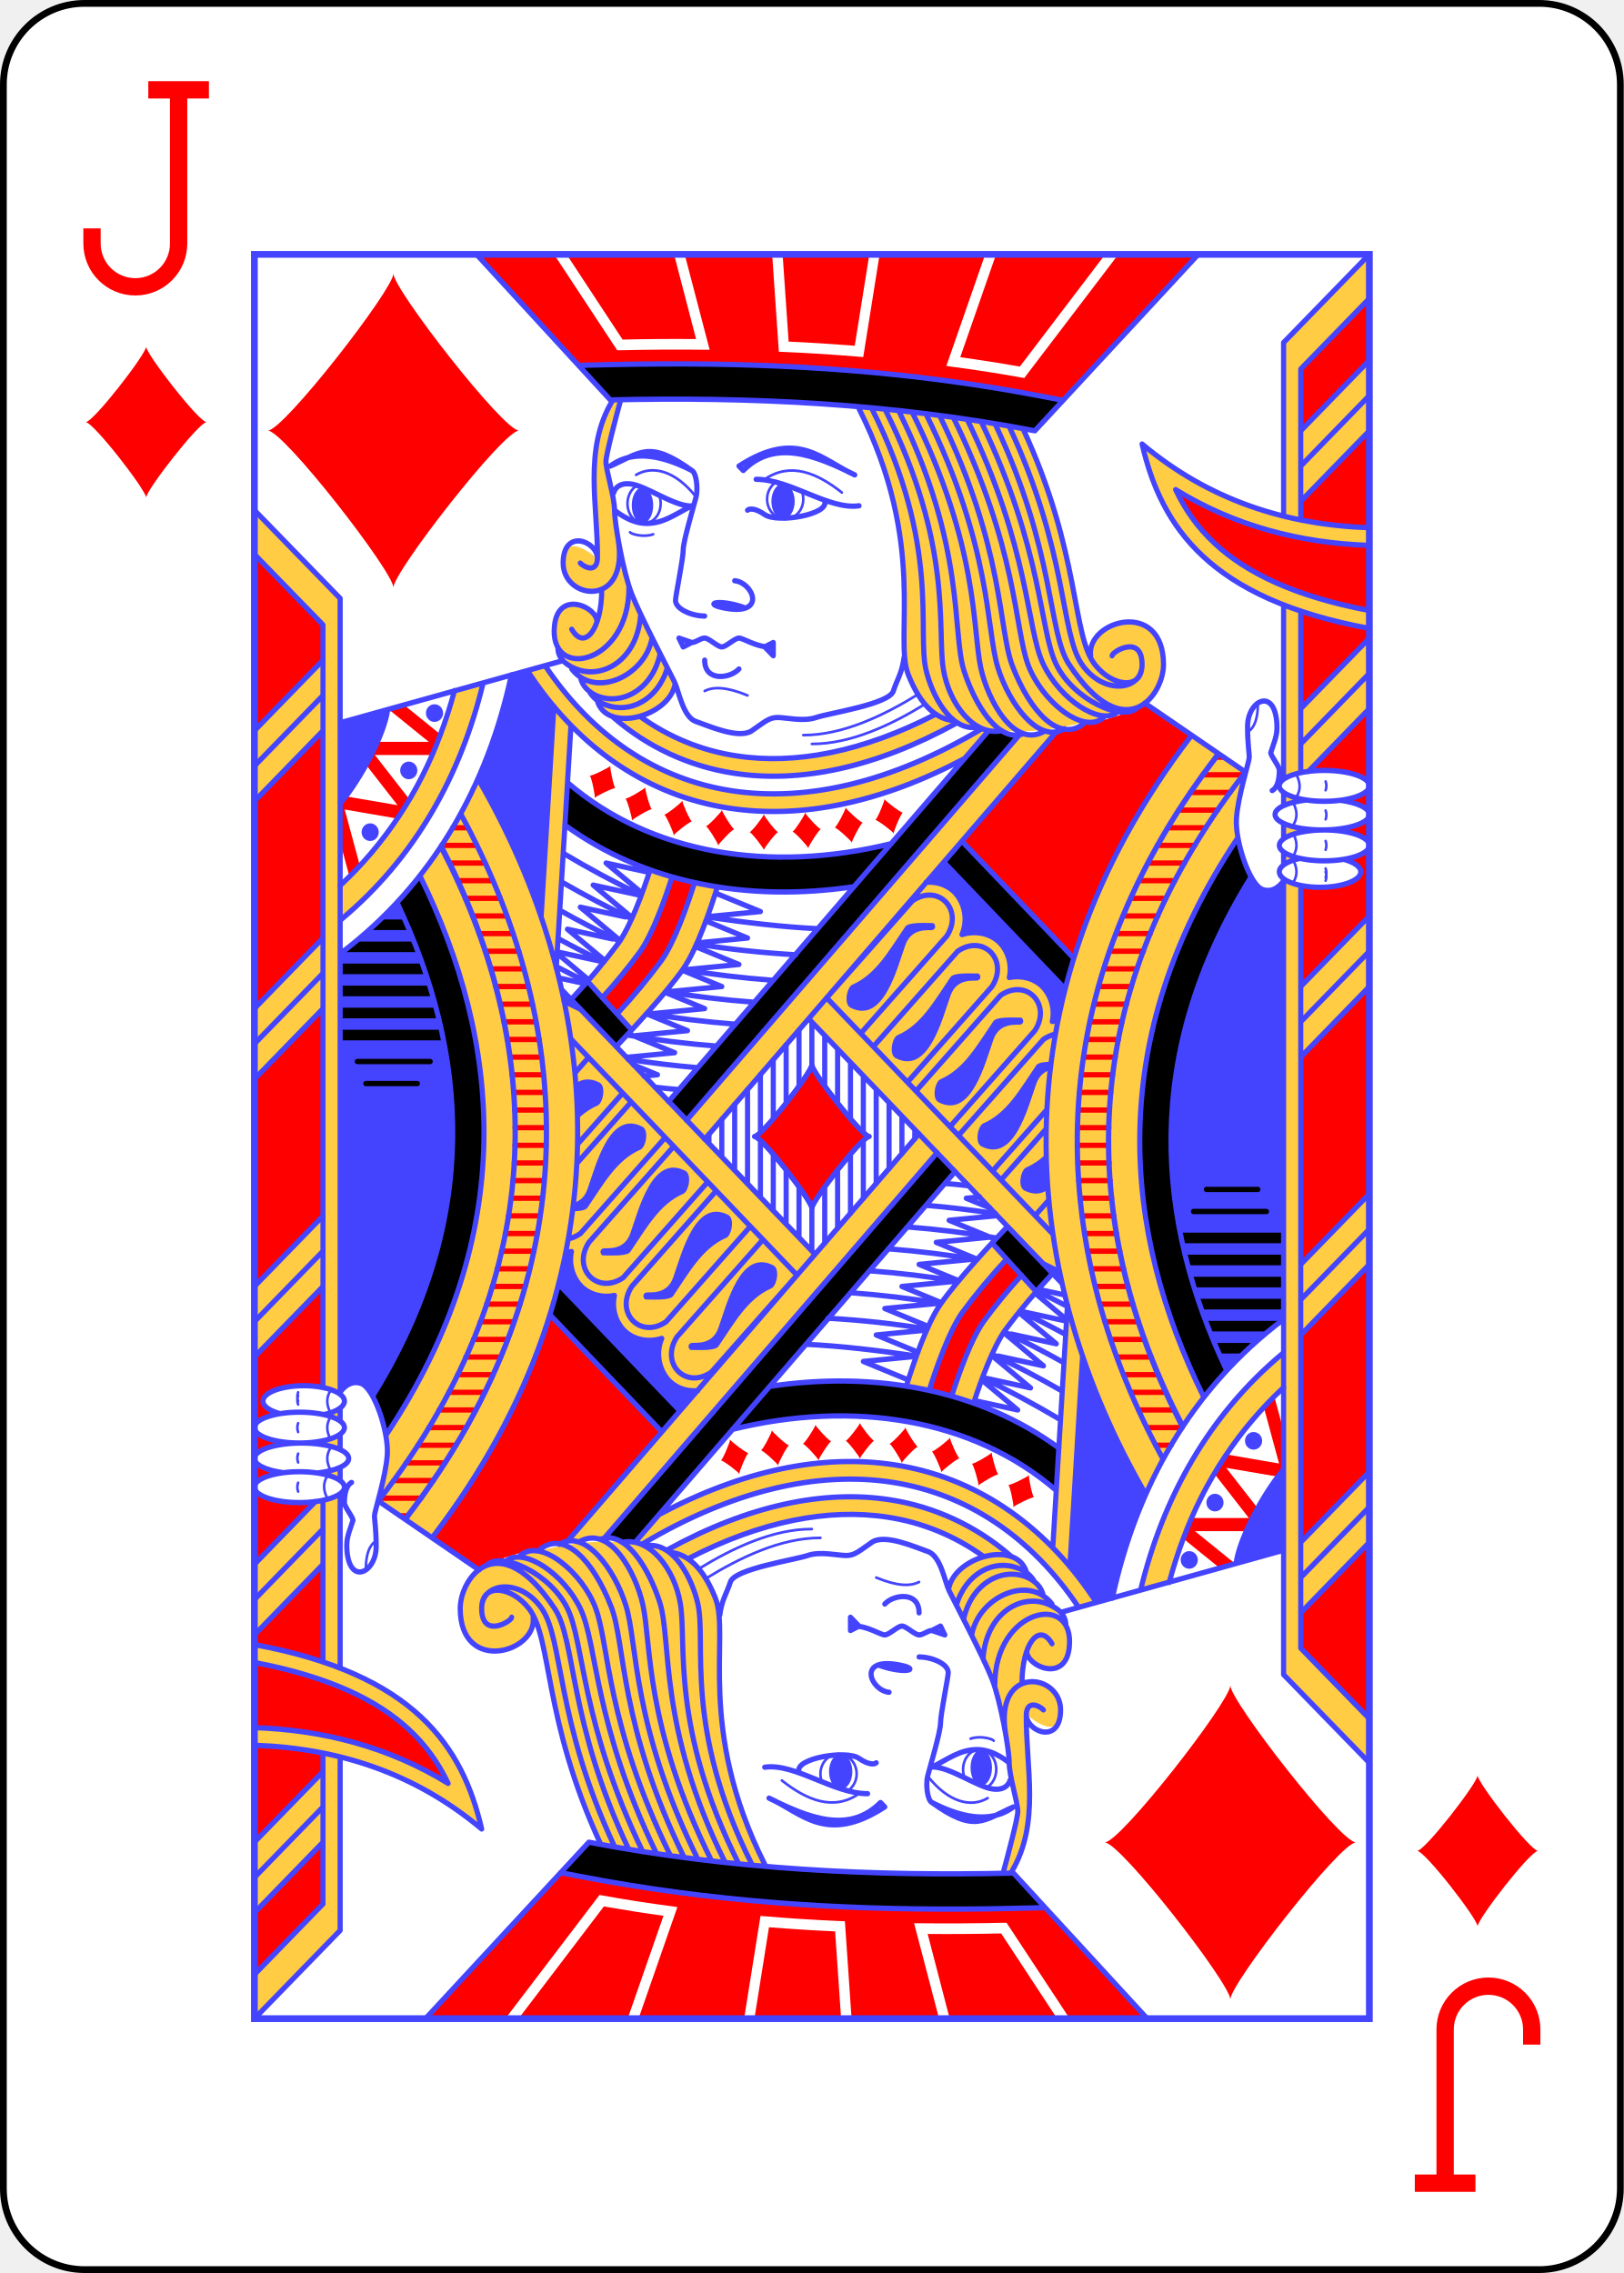
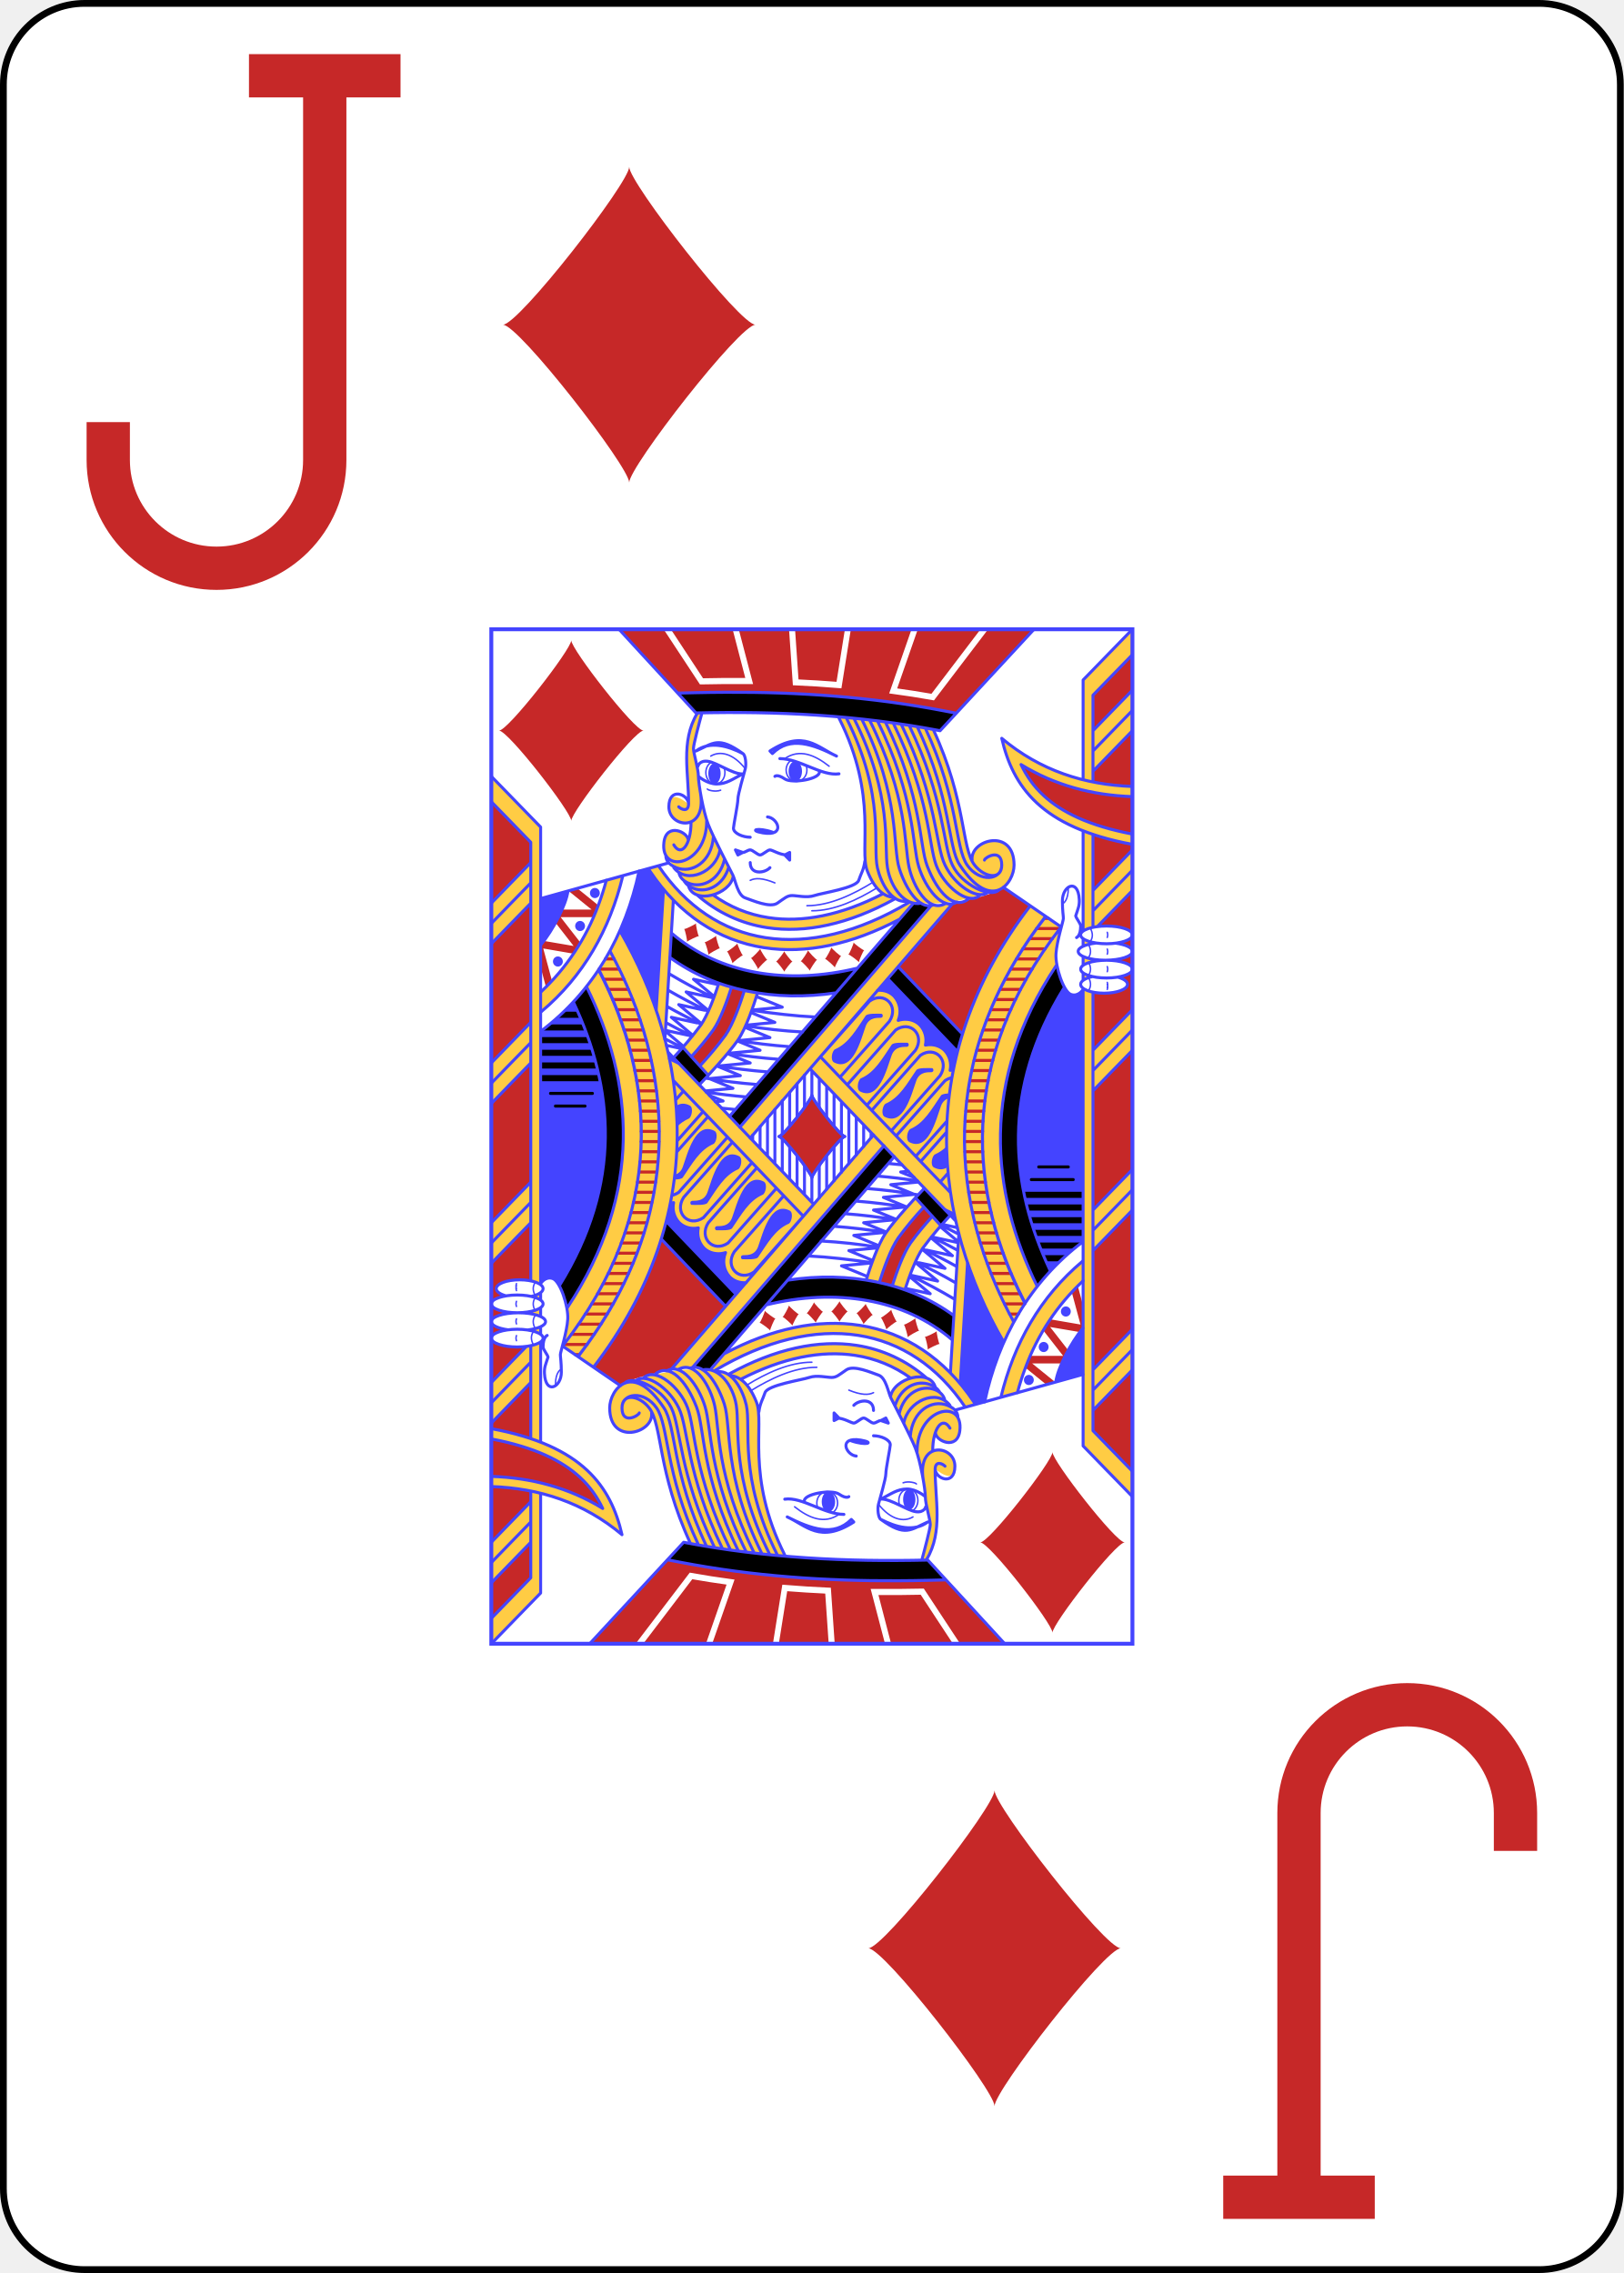
<svg xmlns="http://www.w3.org/2000/svg" xmlns:xlink="http://www.w3.org/1999/xlink" width="240" height="336" class="card" preserveAspectRatio="none" viewBox="-120 -168 240 336">
  <defs>
    <path id="i" d="M-82.4-130.4H82.4v260.8H-82.4z" />
  </defs>
  <symbol id="h" preserveAspectRatio="xMinYMid" viewBox="-500 -500 1000 1000">
-     <path fill="none" stroke="red" stroke-linecap="square" stroke-miterlimit="1.5" stroke-width="80" d="M50-460h200m-100 0v710a100 100 0 0 1-400 0v-30" />
+     <path fill="none" stroke="#c62828" stroke-linecap="square" stroke-miterlimit="1.5" stroke-width="80" d="M50-460h200m-100 0v710a100 100 0 0 1-400 0v-30" />
  </symbol>
  <symbol id="a" preserveAspectRatio="xMinYMid" viewBox="-600 -600 1200 1200">
-     <path fill="red" d="M-400 0C-350 0 0-450 0-500 0-450 350 0 400 0 350 0 0 450 0 500 0 450-350 0-400 0" />
+     <path fill="#c62828" d="M-400 0C-350 0 0-450 0-500 0-450 350 0 400 0 350 0 0 450 0 500 0 450-350 0-400 0" />
  </symbol>
  <symbol id="b" preserveAspectRatio="none" viewBox="0 0 1300 2000">
    <path fill="#FC4" d="M1300 0v602.5a17.5 52.5 90 0 0-52.5-17.5 17.5 52.5 90 0 0-47.5 10V397.5c-108.3-41.2-147.2-107.9-165-182.4a409 409 0 0 0 165 81.7V100zm0 602.5V635c0-7.3-14-13.5-33.7-16.1h-.3a17.5 52.5 90 0 0 34-16.4m0 32.5v35a17.5 52.5 90 0 0-52.5-17.5 17.5 52.5 90 0 0-47.5 10v-17.4a118 118 0 0 0 45 7.4c30.4 0 55-7.8 55-17.5m0 35v1040l-100-100V707.8c7.8 5.8 23.9 9.7 42.5 9.7 26.2 0 47.5-7.8 47.5-17.5 0-5.9-7.8-11-19.9-14.2A17.5 52.5 90 0 0 1300 670M427 165.4c-5.5 19.8-17 62-17 69.6 0 10 10 40 10 55s10 70 20 95 45 90 50.3 100.8c-2.9 18.6-22 32.8-42.2 38h1.5A260 260 0 0 0 562 568.5c68.3 10.2 147.2-4.3 232.4-47.2l.7.3c-11.6-7.4-23-21.3-32.7-45.2C745.2 433.6 785 330 705 175c68 0 133.6 4.2 191.2 22.6 61 128.1 57.9 214.8 77.8 256.5-4-39.1 86-64.1 86 10.9 0 20.6-15.6 49.8-43 51-65.2 21.2-130 36.7-202.7 12.3q-3.6-.3-7.2-1.3l10.6 4.8c-93.5 50-181.5 68-258.7 56.4-52.2-7.8-99.7-29-141-63.7h1.7a27 27 0 0 1-20.2-19c-24-28.3-34.2-44-46.7-61.8q-4.5-9-2.8-23.7c5-40 50-20 49.9-4.7 3.4-10.5 5.1-22 5-35.4-19.4 7.7-44.9-5.8-44.9-29.9 0-40 40-5 40-5s-16.8-123.5 17.3-178.8zm-88.2 300.8C394.4 546.7 469.5 595 556 608c88 13.2 187.5-9.8 291-69.6l8 1.6-27.3 31.7c-96.2 49.7-189.7 68.8-274.7 56A328 328 0 0 1 366.2 531l3 3.1L352 808.7 334.4 750l14.8-237.6q-14.1-16.4-26.9-34.8l-3.6-5.3zM266.7 486c-26.3 105.4-79.4 198-165.5 268l-1.1-38.5c66.3-59.9 109.4-135.2 133.3-221.1zm668 55.6-151 170.1a47 47 0 0 1 6.4 0c10.2.7 19.7 4.8 26.6 11.7a44 44 0 0 1 8.3 47.7q9-2.8 17.8-2.1c10.2.7 19.7 4.7 26.6 11.6a43 43 0 0 1 10.8 39.2q6.4-1.3 12.6-.8c10.2.7 19.7 4.7 26.6 11.6a43 43 0 0 1 10.9 39l.8-.2a15 15 0 0 1 5.5-.2l-.3 2.2c21.6-108 70.8-218.4 156-326.5l63.5 41.6c-3.8 14.6-9.8 37.3-10.8 53.5q-.4 9.1 1.4 21.8c-156.4 228.2-134.3 446.7-38.8 633.1a515 515 0 0 0-68 110.2 833 833 0 0 1-98-240.1l.2 1.6-295.5-300.1L525 1003l-21-21.4 387.9-437zm265.3 68.3a17.5 52.5 90 0 0 26.8 8.7h-.6a92 92 0 0 0-26.2 6.3zm0 67.5a17.5 52.5 90 0 0 19.9 7.4h-1q-12.5 2.6-18.9 7.4zm-738.6 20.3 25.5 8.3c-8.4 25.6-22.4 63.8-36.9 84a622 622 0 0 1-44.5 52.7s-23-12-16.2-19.6c13.5-15 26.8-30.6 35.7-43.1 14.1-19.8 27.9-56.7 36.4-82.3m51.8 14.6 26.7 4.6c-7.9 24.8-23.6 70.3-39.9 93.1a773 773 0 0 1-59.8 69c-7.2 7.6-17-18.5-17-18.5 18.2-19.4 39.3-43 51.8-60.5 15.2-21.2 29.9-62.2 38.2-87.7" />
  </symbol>
  <symbol id="c" preserveAspectRatio="none" viewBox="0 0 1300 2000">
-     <path fill="red" d="M1100.5 0 942.8 165.6l-25.5-5c-150-28-296.7-37-441.4-36.4q-30.9 0-61.8.8l-34.5 1.6L259.1 0h90.3L423 108.7h3.3a2999 2999 0 0 1 96.5-.6h8L501.7 0h102l7.8 110.4 5.3.2q43.4 1.8 87.6 5.4l5.5.4L729 0h123.1l-45.3 126.5 7.4 1q39.4 5 79.9 12.1l3.5.6L1007.4 0ZM992 0l-99.5 127.2q-35.2-6-69.5-10.6L864.8 0ZM717 0l-17 103.6q-39-3-77.1-4.7l-7-98.9ZM489.3 0 515 96a2780 2780 0 0 0-85.7.6L364 0ZM1300 50v70l-80 80v-70zm0 150v109.9q-41-1.4-80-8.9v-21Zm-225.9 66.7c69 41.3 145.4 60.6 225.9 63.2v73.9c-88-16.3-143.5-43.2-179.6-75.5a196 196 0 0 1-46.3-61.6M1220 404.4a602 602 0 0 0 80 19.7V435l-80 80zm-182 104.2 54.8 36.7c-65.5 82.9-109.8 167-137 251.6l-131-131.6 110-123.7c34.4-11 70.7-12.7 103.1-33m-863.4 2.2 42.3 33.3-9.8 23.4h-66.5l40.5 50.6-14.3 21.5-61.4-10.3L123 693l-12.2 12.2-11-39.6.7-43.4 6-7.8 60.4 10-36.7-45.8 13-26h60.1l-46.6-36.7zM1300 515v87.5a17.5 52.5 90 0 0-52.5-17.5 17.5 52.5 90 0 0-18.7 1.2zm0 87.5V635c0-7.3-14-13.5-33.7-16.1h-.3a17.5 52.5 90 0 0 34-16.4m0 32.5v35a17.5 52.5 90 0 0-52.5-17.5 17.5 52.5 90 0 0-27.5 2.6v-4.5q11.4 1.8 25 1.9c30.4 0 55-7.8 55-17.5m0 35v80l-80 80V715.4q10.2 2 22.5 2.1c26.2 0 47.5-7.8 47.5-17.5 0-5.9-7.8-11-19.9-14.2A17.5 52.5 90 0 0 1300 670m-170.2-103a3 3 0 1 1 0 6h-8.8a3 3 0 1 1 0-6h.4zm97.5 19.4a17.5 52.5 90 0 0-7.3 1.2v-1.2zm-74.3.6a3 3 0 1 1 0 6h-47.3a3 3 0 1 1 0-6h.4zm-15.5 20a3 3 0 1 1 0 6h-46.1a3 3 0 1 1 0-6h.3Zm82.5 10.4a17.5 52.5 90 0 0 6.9 1.2h-.7l-6.2.8zm-97 9.6a3 3 0 1 1 0 6h-45.2a3 3 0 1 1 0-6h.3zm-13.6 20a3 3 0 1 1 0 6h-44.5a3 3 0 1 1 0-6h.3zm-12.9 20a3 3 0 1 1 0 6h-43.6a3 3 0 1 1 0-6h.2zm-12 20a3 3 0 1 1 0 6H1042a3 3 0 1 1 0-6zm-597.6 19 26.3 6.3c-8.3 25.5-23 66.5-38.2 87.7a702 702 0 0 1-52.7 61.6l-16.8-18.9A622 622 0 0 0 450 790c14.5-20.2 28.5-58.4 37-84m586.3 1a3 3 0 1 1 0 6h-41.6a3 3 0 1 1 0-6zm-10.4 20a3 3 0 1 1 0 6h-41a3 3 0 1 1 0-6zm-9.5 20a3 3 0 1 1 0 6h-40.5a3 3 0 1 1 0-6zm-8.8 20a3 3 0 1 1 0 6h-39.9a3 3 0 1 1 0-6h.1zm-8.1 20a3 3 0 1 1 0 6h-39.1a3 3 0 1 1 0-6zm-7.4 20a3 3 0 1 1 0 6h-38.6a3 3 0 1 1 0-6zm-6.5 20a3 3 0 1 1 0 6h-38.2a3 3 0 1 1 0-6zm277.5 3v235l-80 80V910Zm-283.2 17a3 3 0 1 1 0 6H979a3 3 0 1 1 0-6zm-5 20a3 3 0 1 1 0 6h-37.5a3 3 0 1 1 0-6zm-4.4 20a3 3 0 1 1 0 6h-37.2a3 3 0 1 1 0-6zm-3.7 20a3 3 0 1 1 0 6h-37a3 3 0 1 1 0-6zm-3 20a3 3 0 1 1 0 6h-36.6a3 3 0 1 1 0-6zm-2.2 20a3 3 0 1 1 0 6h-36.4a3 3 0 1 1 0-6zm-1.5 20a3 3 0 1 1 0 6h-36.3a3 3 0 1 1 0-6zm-.8 20a3 3 0 1 1 0 6H960a3 3 0 1 1 0-6zm-.2 20a3 3 0 1 1 0 6h-36a3 3 0 1 1 0-6zm.5 20a3 3 0 1 1 0 6h-36.4a3 3 0 1 1 0-6zm1.2 20a3 3 0 1 1 0 6h-36.5a3 3 0 1 1 0-6zm1.8 20a3 3 0 1 1 0 6H963a3 3 0 1 1 0-6zm2.5 20a3 3 0 1 1 0 6h-36.8a3 3 0 1 1 0-6zm3.2 20a3 3 0 1 1 0 6H968a3 3 0 1 1 0-6zm3.8 20a3 3 0 1 1 0 6h-37.4a3 3 0 1 1 0-6zm291 18v235l-80 80v-235zm-286.6 2a3 3 0 1 1 0 6h-37.6a3 3 0 1 1 0-6zm5.2 20a3 3 0 1 1 0 6h-38a3 3 0 1 1 0-6zm5.7 20a3 3 0 1 1 0 6H986a3 3 0 1 1 0-6zm6.4 20a3 3 0 1 1 0 6h-39a3 3 0 1 1 0-6zm7 20a3 3 0 1 1 0 6h-39.4a3 3 0 1 1 0-6zm7.7 20a3 3 0 1 1 0 6h-39.8a3 3 0 1 1 0-6zm8.4 20a3 3 0 1 1 0 6h-40.4a3 3 0 0 1-.2-6h.2zm9 20a3 3 0 1 1 0 6H1022a3 3 0 1 1 0-6zm9.6 20a3 3 0 1 1 0 6H1031a3 3 0 1 1 0-6zm9.2 20a3 3 0 1 1 0 6h-41a3 3 0 1 1 0-6zm-12.9 20a3 3 0 1 1 0 6H1051a3 3 0 1 1 0-6zm231.3 113v200l-80-80v-40.8z" />
+     <path fill="#c62828" d="M1100.5 0 942.8 165.6l-25.5-5c-150-28-296.7-37-441.4-36.4q-30.9 0-61.8.8l-34.5 1.6L259.1 0h90.3L423 108.7h3.3a2999 2999 0 0 1 96.5-.6h8L501.7 0h102l7.8 110.4 5.3.2q43.4 1.8 87.6 5.4l5.5.4L729 0h123.1l-45.3 126.5 7.4 1q39.4 5 79.9 12.1l3.5.6L1007.4 0ZM992 0l-99.5 127.2q-35.2-6-69.5-10.6L864.8 0ZM717 0l-17 103.6q-39-3-77.1-4.7l-7-98.9ZM489.3 0 515 96a2780 2780 0 0 0-85.7.6L364 0ZM1300 50v70l-80 80v-70zm0 150v109.9q-41-1.4-80-8.9v-21Zm-225.9 66.7c69 41.3 145.4 60.6 225.9 63.2v73.9c-88-16.3-143.5-43.2-179.6-75.5a196 196 0 0 1-46.3-61.6M1220 404.4a602 602 0 0 0 80 19.7V435l-80 80zm-182 104.2 54.8 36.7c-65.5 82.9-109.8 167-137 251.6l-131-131.6 110-123.7c34.4-11 70.7-12.7 103.1-33m-863.4 2.2 42.3 33.3-9.8 23.4h-66.5l40.5 50.6-14.3 21.5-61.4-10.3L123 693l-12.2 12.2-11-39.6.7-43.4 6-7.8 60.4 10-36.7-45.8 13-26h60.1l-46.6-36.7zM1300 515v87.5a17.5 52.5 90 0 0-52.5-17.5 17.5 52.5 90 0 0-18.7 1.2zm0 87.5V635c0-7.3-14-13.5-33.7-16.1h-.3a17.5 52.5 90 0 0 34-16.4m0 32.5v35a17.5 52.5 90 0 0-52.5-17.5 17.5 52.5 90 0 0-27.5 2.6v-4.5q11.4 1.8 25 1.9c30.4 0 55-7.8 55-17.5m0 35v80l-80 80V715.4q10.2 2 22.5 2.1c26.2 0 47.5-7.8 47.5-17.5 0-5.9-7.8-11-19.9-14.2A17.5 52.5 90 0 0 1300 670m-170.2-103a3 3 0 1 1 0 6h-8.8a3 3 0 1 1 0-6h.4zm97.5 19.4a17.5 52.5 90 0 0-7.3 1.2v-1.2zm-74.3.6a3 3 0 1 1 0 6h-47.3a3 3 0 1 1 0-6h.4zm-15.5 20a3 3 0 1 1 0 6h-46.1a3 3 0 1 1 0-6h.3Zm82.5 10.4a17.5 52.5 90 0 0 6.9 1.2h-.7l-6.2.8zm-97 9.6a3 3 0 1 1 0 6h-45.2a3 3 0 1 1 0-6h.3zm-13.6 20a3 3 0 1 1 0 6h-44.5a3 3 0 1 1 0-6h.3zm-12.9 20a3 3 0 1 1 0 6h-43.6a3 3 0 1 1 0-6h.2zm-12 20a3 3 0 1 1 0 6H1042a3 3 0 1 1 0-6zm-597.6 19 26.3 6.3c-8.3 25.5-23 66.5-38.2 87.7a702 702 0 0 1-52.7 61.6l-16.8-18.9A622 622 0 0 0 450 790c14.5-20.2 28.5-58.4 37-84m586.3 1a3 3 0 1 1 0 6h-41.6a3 3 0 1 1 0-6zm-10.4 20a3 3 0 1 1 0 6h-41a3 3 0 1 1 0-6zm-9.5 20a3 3 0 1 1 0 6h-40.5a3 3 0 1 1 0-6zm-8.8 20a3 3 0 1 1 0 6h-39.9a3 3 0 1 1 0-6h.1zm-8.1 20a3 3 0 1 1 0 6h-39.1a3 3 0 1 1 0-6zm-7.4 20a3 3 0 1 1 0 6h-38.6a3 3 0 1 1 0-6zm-6.5 20a3 3 0 1 1 0 6h-38.2a3 3 0 1 1 0-6zm277.5 3v235l-80 80V910Zm-283.2 17a3 3 0 1 1 0 6H979a3 3 0 1 1 0-6zm-5 20a3 3 0 1 1 0 6h-37.5a3 3 0 1 1 0-6zm-4.4 20a3 3 0 1 1 0 6h-37.2a3 3 0 1 1 0-6zm-3.7 20a3 3 0 1 1 0 6h-37a3 3 0 1 1 0-6zm-3 20a3 3 0 1 1 0 6h-36.6a3 3 0 1 1 0-6zm-2.2 20a3 3 0 1 1 0 6h-36.4a3 3 0 1 1 0-6zm-1.5 20a3 3 0 1 1 0 6h-36.3a3 3 0 1 1 0-6zm-.8 20a3 3 0 1 1 0 6H960a3 3 0 1 1 0-6zm-.2 20a3 3 0 1 1 0 6h-36a3 3 0 1 1 0-6zm.5 20a3 3 0 1 1 0 6h-36.4a3 3 0 1 1 0-6zm1.2 20a3 3 0 1 1 0 6h-36.5a3 3 0 1 1 0-6zm1.8 20a3 3 0 1 1 0 6H963a3 3 0 1 1 0-6zm2.5 20a3 3 0 1 1 0 6h-36.8a3 3 0 1 1 0-6zm3.2 20a3 3 0 1 1 0 6H968a3 3 0 1 1 0-6zm3.8 20a3 3 0 1 1 0 6h-37.4a3 3 0 1 1 0-6zm291 18v235l-80 80v-235zm-286.6 2a3 3 0 1 1 0 6h-37.6a3 3 0 1 1 0-6zm5.2 20a3 3 0 1 1 0 6h-38a3 3 0 1 1 0-6zm5.7 20a3 3 0 1 1 0 6H986a3 3 0 1 1 0-6zm6.4 20a3 3 0 1 1 0 6h-39a3 3 0 1 1 0-6zm7 20a3 3 0 1 1 0 6h-39.4a3 3 0 1 1 0-6zm7.7 20a3 3 0 1 1 0 6h-39.8a3 3 0 1 1 0-6zm8.4 20a3 3 0 1 1 0 6h-40.4a3 3 0 0 1-.2-6h.2zm9 20a3 3 0 1 1 0 6H1022a3 3 0 1 1 0-6zm9.6 20a3 3 0 1 1 0 6H1031a3 3 0 1 1 0-6zm9.2 20a3 3 0 1 1 0 6h-41a3 3 0 1 1 0-6zm-12.9 20a3 3 0 1 1 0 6H1051a3 3 0 1 1 0-6zm231.3 113v200l-80-80v-40.8z" />
  </symbol>
  <symbol id="d" preserveAspectRatio="none" viewBox="0 0 1300 2000">
    <path fill="#44F" d="M791 758c-9 0-28.3-1.2-32 4-19 27-34 54.1-62 66-5.9 2.5-10.3 21.9-2 26 38.4 19 54.2-44 64-71 7.3-20 27-16.3 31-17 6-1 3.7-8 1-8m52.7 57.2c-9 0-28.4-1.2-32 4-19 27-34 54.2-62 66-6 2.5-10.3 22-2 26 38.4 19.1 54.1-44 64-71 7.3-20 27-16.3 31-17 6-1 3.6-8 1-8m50 50c-9 0-28.4-1.2-32 4-19 27-34 54.2-62 66-6 2.5-10.3 22-2 26 38.4 19.1 54.1-44 64-71 7.3-20 27-16.3 31-17 6-1 3.6-8 1-8m35 50c-7.5.1-14.9 1-17 4-19 27-34 54.2-62 66-6 2.5-10.3 22-2 26 38.4 19.1 54.1-44 64-71 3.5-9.7 10-13.8 16.2-15.6m-4.2 94.5a80 80 0 0 1-24 16.1c-6 2.5-10.3 22-2 26 10.8 5.4 19.9 4.2 27.5-.9M602.8 280a13.6 20 0 0 0 13.6 20 13.6 20 0 0 0 13.6-20 13.6 20 0 0 0-13.6-20 13.6 20 0 0 0-13.6 20M440 284.5a12.5 20.3 0 0 0 12.5 20.3 12.5 20.3 0 0 0 12.5-20.3 12.5 20.3 0 0 0-12.5-20.3 12.5 20.3 0 0 0-12.5 20.3M260.7 594.3q25.4-56 39-117.4l19-4.6 3.6 5.3a400 400 0 0 0 26.9 34.7c-5.1 82.8-10.4 166.9-15 237.7a889 889 0 0 0-73.5-155.7M155.4 516l-55.2 14.9m55.2-15c-3.5 27-30.4 77.6-55 106.2l-.2-91.2M1162.4 706c4.4 7.6 8.9 12.7 13.3 14.1 15 4.9 24.3-10.1 24.3-10.1v496.9q-35.8 26.9-66.1 57.4c-82.1-167.6-100.7-356.4 28.5-558.3m37.6 904 110 110M945.5 832.8 803.9 689 783 711.8a47 47 0 0 1 7.1 0c10.2.6 19.7 4.7 26.6 11.6a44 44 0 0 1 8.3 47.7q9-2.8 17.8-2.1c10.2.7 19.7 4.7 26.6 11.6a43 43 0 0 1 10.8 39.2q6.4-1.3 12.6-.8c10.2.7 19.7 4.7 26.6 11.6a43 43 0 0 1 10.9 39l.8-.2a15 15 0 0 1 5.5-.2zM200 520a10 10 0 0 0 10 10 10 10 0 0 0 10-10 10 10 0 0 0-10-10 10 10 0 0 0-10 10m-30 65a10 10 0 0 0 10 10 10 10 0 0 0 10-10 10 10 0 0 0-10-10 10 10 0 0 0-10 10m-45 70a10 10 0 0 0 10 10 10 10 0 0 0 10-10 10 10 0 0 0-10-10 10 10 0 0 0-10 10" />
  </symbol>
  <symbol id="e" preserveAspectRatio="none" viewBox="0 0 1300 2000">
    <path d="M1170 1057c4 0 4 6 0 6h-60c-4 0-4-6 0-6zm10 25c4 0 4 6 0 6h-85c-4 0-4-6 0-6zm20 27v12h-118l-2.3-12zm0 25v12h-112.2l-2.6-12zm0 25v12h-104.4l-3.7-12zm0 25v12h-96.8l-3.5-12zm-17.6 37H1114l-4.9-12h87.4zm-29.9 25h-27.8l-5-12h46.5zM414.1 125q30.9-.7 61.8-.8c144.7-.7 291.5 8.5 441.4 36.5l26 4.4L910 200c-167.9-31.3-332.2-38.7-495-35l-35.4-38.4zm-48.6 474.1c97 80.8 235.6 102.5 377.1 68.8L699 716.8c-123.7 18-244.3-4-337-70zm117.6 361.1 372.5-419.6 36.4 4-387.9 437ZM803.9 689l141.6 143.8 10-34.8L825 665.3ZM422.3 897.6c4.4-4.5 10.6-10.8 17.5-18.4L388.6 824l-19.4 20.9m737.8 450.7c-94.9-187-117-405.5 39-633.2 5 15.6 9.5 32.5 16.2 43.3-129 202.3-110.4 391-29 558.6z" />
  </symbol>
  <symbol id="f" preserveAspectRatio="none" viewBox="0 0 1300 2000">
    <path fill="none" stroke="#44F" stroke-linecap="round" stroke-linejoin="round" stroke-width="6" d="M1200 710v900l100 100M1200 678.1v14m0-47v17.2m0-52.5v14.8m0-227.2v197.2M1300 0l-100 100v196.6m-.2 910.7c-108 79.3-171.7 190.7-199.4 315.9m92.3-978c-238 301.6-196.4 620.5-53.4 860.4m-97.5-239L646.3 866.5m288.4-325L525.1 1003M650 870.2V1005m15-119.5v235.3m15-220.1v203.2m15-188V1087m15-155.8v139m15-123.8v106.8m15-91.6v74.7m15-59.4v42.5m15-27.3v10.4m122-457.8L504 981.6m351.5-441L483 960.2m448.1 150.5-263.9-268m278.2-9.9L803.9 689m151.6 109L825 665.3m330.7-78.3L1038 508.6m-678-48.1-259.7 70.4m317.8-6.4a282 282 0 0 0 141 63.7c77.2 11.6 165.2-6.4 258.7-56.4m29.3 6.6c-103.5 59.8-203 82.8-291 69.6-86.5-13-161.6-61.3-217.2-141.8m110.8 57.6A260 260 0 0 0 562 568.5c68.3 10.2 147.2-4.3 232.4-47.2M742.6 668c-141.5 33.7-280.1 12-377-68.8m3.5-65L352 808.6m-2.8-296.4L334.4 750m364.5-33.2c-123.7 18-244.3-4-337-70m178 70.1c-7.9 24.8-23.6 70.3-39.9 93.1-19.7 27.5-61 70.5-77.7 87.6m90.9-185.3c-8.3 25.5-23 66.5-38.2 87.7a692 692 0 0 1-51.7 60.5M486.9 706c-8.4 25.6-22.4 63.8-36.9 84a622 622 0 0 1-44.5 52.7m55.9-145c-8.5 25.6-22.3 62.5-36.4 82.3a732 732 0 0 1-55.8 64.8M1146 662.3c-156 227.7-133.9 446.2-39 633.2m-1007-580a444 444 0 0 0 117-171.4 532 532 0 0 0 16.4-49.7M101.2 754c86.1-70 139.2-162.6 165.5-268m-111.3 30c-3.5 27-30.4 77.5-55 106.1M1220 240l80-80m0-40-80 80m0 80 80-80m-80 355 80-80m0-40-80 80m0 355 80-80m0-40-80 80m0 80 80-80m-80 355 80-80m0-40-80 80m0 80 80-80m-80 355 80-80m0-40-80 80m0 80 80-80m-80-744.2V1580l80 80m-80-1255.8V587m80-537-80 80v171M707.3 882.8l100-110c20-30-10-60-40-40l-100 110m94.2 95.6L860 830c20-30-10-60-40-40l-98.2 108m89.3 90.8L910 880c20-30-10-60-40-40l-98.6 108.5M933.9 884q-6.8 1.3-13.9 5.9l-98.9 108.8m39.6 40.4 63-69.2m-.6 21.5-52.3 57.6m39.9 40.2 15.6-17.2M783 711.8a47 47 0 0 1 7.1 0c10.2.6 19.7 4.7 26.6 11.6a44 44 0 0 1 8.3 47.7q9-2.8 17.8-2.1c10.2.7 19.7 4.7 26.6 11.6a43 43 0 0 1 10.8 39.2q6.4-1.3 12.6-.8c10.2.7 19.7 4.7 26.6 11.6a43 43 0 0 1 10.9 39l.8-.2a15 15 0 0 1 5.5-.2m-548.1-45 51.3 54.9m11.3-152.7a1153 1153 0 0 1-91-47.5m79.7 74.2a1168 1168 0 0 1-81.8-41.8m68 67.4a1182 1182 0 0 1-70-35.2m51.6 58.6q-27-12.5-53.6-26.6m33.6 49.3a1200 1200 0 0 1-35.6-17.5m28 48.3-18.8-8.9M452 724.1 410 690l50.3 10.6m-20 51.2L395 715l52.7 11.1m-21.3 51.7L380 740l52.7 11.1m-24 49.5L365 765l52.7 11.1M353 790.7l49.6 10.4m-13 21.2L353 792.4m2.4 28 27.3 5.7m-4.6 28L360 839.3m143.4-28.5L565 805l-50-20m-31.7 50.8L545 830l-46-18.4m-35.7 49.2L525 855l-46.3-18.5m-35.4 49.3L505 880l-48-19.2m-22.5 49.4L490 905l-50-20m88.1-133.8c45.7 6.4 87.5 11.3 128.3 13.2m-128.1-13.6L590 745l-50-20m-24.5 56.7q56.3 9 115.8 12.3M516 780.6l59-5.6-48.7-19.5m-26.8 55.2q51.2 8.3 105 12.2h.4m-125.5 12.8Q530 844 583 847.8m-125.4 12.6q50.5 8.3 103.3 12.3M435 885q50.6 8.5 103.8 12.5m-103 15q39.8 6.1 81.2 9.5m-49.5 22.2q13.6 1.5 27.5 2.6m-40.6-15.3L470 930l-27.6-11m719.8-213.4c-129 202.3-110.4 391-29 558.6m22.1-677.1C944 850.9 968 1113.9 1082.5 1328.5m-23.2 37c-127.6-228.2-159.3-517.7 65-799.2m31 20.8C943.8 851 967.8 1114 1082 1329m41.9-762.7c-224 281.6-192.3 571.1-64.8 798.8M1200 710s-9.3 15-24.3 10.1c-15.4-5-32.2-55-30.7-80.1s15-65 15-70-2-14.7-2-34.7c0-30 32-45.3 34.2-2.5.6 12.4-2.2 17.2-7.2 32.2m0 0c.7 4.6 10 15 10 20 0 20-8.3 22.8-8.3 22.8m113.3-5.3a17.5 52.5 90 0 0-52.5-17.5 17.5 52.5 90 0 0-52.5 17.5 17.5 52.5 90 0 0 52.5 17.5 17.5 52.5 90 0 0 52.5-17.5m0 32.5q0 0 0 0c0-7.3-14-13.5-33.7-16.1m-40.1-.3c-21.1 2.4-36.2 8.8-36.2 16.4 0 9.7 24.6 17.5 55 17.5s55-7.8 55-17.5m0 35a17.5 52.5 90 0 0-52.5-17.5A17.5 52.5 90 0 0 1195 670a17.5 52.5 90 0 0 52.5 17.5A17.5 52.5 90 0 0 1300 670m-81.2 14.8c-14.2 3-23.8 8.7-23.8 15.2 0 9.7 21.3 17.5 47.5 17.5s47.5-7.8 47.5-17.5c0-5.9-7.8-11-19.9-14.2m-41.5-99.4L1300 515m0-205.1c-97.6-3.3-187-31.3-265-94.9 22.4 94 78.5 175.5 264.8 209m.2-94.1c-80.5-2.6-156.9-21.9-225.9-63.2 10.9 22.4 25.5 43 46.3 61.6 36 32.3 91.5 59.2 179.3 75.4m-403.5-206c67.5 142 56.4 233 83.8 267.3 20 25 55 30 55 0 0-35-34.9-14.6-35-10M879.9 194.7C949 338.3 939.4 429.1 965 465c25 35 70 30 70 0M863.6 192.1c70.6 145 61.3 236.3 86.4 272.9 65 95 110 35 110 0 0-75-90-50-85-10M847.3 189.5C919.7 336 915 425.1 935 465s77.6 65.6 94.6 48.7M831.2 187.3C904.7 335 900 425 920 465s64.5 68.1 85 55M815.1 185.1C889.8 334 886.1 422.8 902 465c15 40 64 80.6 88.1 60M799 182.9c75.7 150.3 68.2 241.7 84.9 283.8 21.1 53.3 54.5 86 82.2 66M783 180.8c77 151.6 70 244 83.8 287.4 13.3 41.9 48.2 87.4 77.5 69.5M767 179c78 152.6 70 245.3 80 290 8.1 36 38.5 92 74.5 71.4M751.2 177.3C829.8 331 813 428.9 827.5 472.4c12.5 37.6 39.3 81 68.3 71.3M735.3 175.6c79.7 154.6 60.4 249.2 68 294.6 6.7 39.8 36.1 76.5 68.2 69.7M720 175c80 155 52.5 250.8 63 295.7 7 29.3 28.2 68.3 57.6 65.6M705 175c80 155 40.2 258.6 57.4 301.4 15 37.2 34.5 50.4 51.9 52M427 165.3c-5.6 19.8-17.1 62-17.1 69.6 0 10 10 40 10 55s10 70 20 95 45 90 50 100 9.8 39.6 24.8 44.6S565 550 580 540s20-15 30-15 30 5 45 0 85-15 90-30c4.4-13.2 10-20 12.4-37.8M700 250c-38.3-16.4-66.2-53.3-135-10h0l5 5c36.1-35.3 82.5-18.2 130 5m-285-10c35-15 45-30 95 5h0c-30-15-66.7-25.6-95-5m95 5c5.6 2.8 7.3 21.1 5 30-2.5 9.7-15 50-15 60s-9 52.2-9 57.2c0 10 19 17.8 34 17.8m35-40c20.8 1.7 37.9 39-9.3 31.4-30-5-10.7-11.4 19.3-1.4m35 40v15l-10-10zm-110-5 5 10 10-5zm105 10c-15 0-30-10-35-10s-15 10-20 10-15-10-20-10-10 5-15 5m55 30c-10 10.8-40 15-40-10m180-175c-35 5-80-30-120-30m80 25c5 15-55 25-70 15s-20-5-20-5m-66-4.7c-20 0-52.3-22.8-70-25-17.6-2.2-20 10-20 10m91 14.7c-20 10-33 20-52.8 20S420 290 420 290m-2.7-123.8C383.2 221.5 400.7 285.4 400 345c-.9 16.3-15 10-20 5m44.1-27.1C437.3 401.7 360 392 360 350c0-40 40-25 40-5m5 35c0 45-20 70-35 45m66.7-47.3C437 465.9 342 484.5 350 420c5-40 50-20 49.4-3.3m50.9-7.3c-4 49.8-43.7 72.9-75.3 60.6-18.7-7.3-21.4-18-21.1-24.4m109.7-10.4c-8.2 42.8-66.4 69-93.6 34.8m103-17c-9.2 40.7-44.6 58.7-73.3 47.6-9.4-3.8-18-11.4-19.5-21.6m101.3-10.3c-11.1 36.7-44.5 52.5-71.8 41.9a35 35 0 0 1-18.3-13.6m99.2-10.3c-6.2 37-80 56.9-91 18.9m-19.8-379.8 34.3-.8q30.9-.7 61.8-.8c144.7-.7 291.5 8.5 441.4 36.5l25.7 4.8M1100.5 0 910 200c-167.9-31.3-332.2-38.7-495-35L259 0m568.7 571.7c-96.2 49.7-189.7 68.8-274.7 56-92-13.7-172.4-65.7-230.7-150l-3.6-5.3" />
  </symbol>
  <symbol id="g" preserveAspectRatio="none" viewBox="0 0 1300 2000">
    <g transform="matrix(-1 0 0 1 1300 0)">
      <path fill="none" stroke="#44F" stroke-linecap="round" stroke-linejoin="round" stroke-width="3" d="M85 590c-4.7 8.7-5.2 17.1 0 25m3.7 6.9c-4.7 8.7-5.2 17 0 25m0 10c-4.7 8.7-5.2 17 0 25m0 5c-4.7 8.7-5.2 17 0 25M130 510c0 25 10 30 10 30m-89 57.5a14 14 0 0 0 0 10m0 23a14 14 0 0 0 0 10m0 24.5a14 14 0 0 0 0 10m0 25a14 14 0 0 0 0 10m0-13.8a14 14 0 0 0 0 10M725 500c25-10 40-10 50-5m-70-240c-30-20-61-7.3-90 15m170 5c24.5-30.3 50.9-36 70-25m-162.5 8.6a23 23 0 0 1 9.7 18.9c0 12.4-9.5 22.5-21.1 22.5S660 290 660 277.5q0-5 1.8-9.2m191.3-6.6c7 3.4 11.9 11.5 11.9 20.8 0 12.4-8.7 22.5-19.3 22.5s-19.4-10-19.4-22.5q0-5.7 2.3-10.6m6.4 45.4c11.3 4 26.1-.3 27-2.3M518 509.8c39.5 23.6 86.5 45.3 132 45.2m-124.6-56.7c40 24 88 46.8 134.6 46.7" />
      <use xlink:href="#a" height="200" stroke="#44F" stroke-linecap="round" stroke-linejoin="round" stroke-width="36" transform="matrix(1 0 0 .972 550 902.8)" />
      <use xlink:href="#a" height="50" transform="scale(1 .972)rotate(-26 1737.8 -1562)" />
      <use xlink:href="#a" height="50" transform="scale(1 .972)rotate(-22 2022.9 -1794.3)" />
      <use xlink:href="#a" height="50" transform="scale(1 .972)rotate(-14 2990.8 -2839.2)" />
      <use xlink:href="#a" height="50" transform="scale(1 .972)rotate(-6 6532.5 -6636.8)" />
      <use xlink:href="#a" height="50" transform="matrix(1 0 0 .972 681 630.7)" />
      <use xlink:href="#a" height="50" transform="matrix(.9962 .08472 -.08716 .9683 633.3 626.7)" />
      <use xlink:href="#a" height="50" transform="scale(1 .972)rotate(10 -3345.3 3671.5)" />
      <use xlink:href="#a" height="50" transform="scale(1 .972)rotate(15 -2101.5 2372)" />
    </g>
  </symbol>
  <rect width="239" height="335" x="-119.5" y="-167.5" fill="#fff" stroke="#000" rx="12" ry="12" />
-   <use xlink:href="#b" width="164.8" height="260.8" x="-82.4" y="-130.4" />
-   <use xlink:href="#b" width="164.8" height="260.8" x="-82.4" y="-130.4" transform="rotate(180)" />
-   <use xlink:href="#c" width="164.8" height="260.8" x="-82.4" y="-130.4" />
-   <use xlink:href="#c" width="164.8" height="260.8" x="-82.4" y="-130.4" transform="rotate(180)" />
-   <use xlink:href="#d" width="164.8" height="260.8" x="-82.4" y="-130.4" />
-   <use xlink:href="#d" width="164.8" height="260.8" x="-82.4" y="-130.4" transform="rotate(180)" />
-   <use xlink:href="#e" width="164.8" height="260.8" x="-82.4" y="-130.4" />
-   <use xlink:href="#e" width="164.8" height="260.8" x="-82.4" y="-130.4" transform="rotate(180)" />
-   <use xlink:href="#f" width="164.8" height="260.8" x="-82.4" y="-130.4" />
-   <use xlink:href="#f" width="164.8" height="260.8" x="-82.4" y="-130.4" transform="rotate(180)" />
-   <use xlink:href="#g" width="164.8" height="260.8" x="-82.4" y="-130.4" />
-   <use xlink:href="#g" width="164.8" height="260.8" x="-82.4" y="-130.4" transform="rotate(180)" />
-   <use xlink:href="#h" height="32" x="-114.4" y="-156" />
-   <use xlink:href="#a" height="26.8" x="-111.8" y="-119" />
-   <use xlink:href="#a" height="55.7" x="-89.7" y="-132.2" />
+   <use xlink:href="#h" height="80" x="-124" y="-160" />
+   <use xlink:href="#a" height="56" x="-55" y="-148" />
+   <g transform="scale(0.575)">
+     <use xlink:href="#b" width="164.8" height="260.8" x="-82.4" y="-130.4" />
+     <use xlink:href="#b" width="164.8" height="260.8" x="-82.4" y="-130.4" transform="rotate(180)" />
+     <use xlink:href="#c" width="164.8" height="260.8" x="-82.4" y="-130.4" />
+     <use xlink:href="#c" width="164.8" height="260.8" x="-82.4" y="-130.4" transform="rotate(180)" />
+     <use xlink:href="#d" width="164.8" height="260.8" x="-82.4" y="-130.4" />
+     <use xlink:href="#d" width="164.8" height="260.8" x="-82.4" y="-130.4" transform="rotate(180)" />
+     <use xlink:href="#e" width="164.8" height="260.8" x="-82.4" y="-130.4" />
+     <use xlink:href="#e" width="164.8" height="260.8" x="-82.4" y="-130.4" transform="rotate(180)" />
+     <use xlink:href="#f" width="164.8" height="260.8" x="-82.4" y="-130.4" />
+     <use xlink:href="#f" width="164.8" height="260.8" x="-82.4" y="-130.4" transform="rotate(180)" />
+     <use xlink:href="#g" width="164.8" height="260.8" x="-82.4" y="-130.4" />
+     <use xlink:href="#g" width="164.8" height="260.8" x="-82.4" y="-130.4" transform="rotate(180)" />
+     <use xlink:href="#a" height="55.7" x="-89.7" y="-132.2" />
+     <use xlink:href="#i" fill="none" stroke="#44F" />
+   </g>
  <g transform="rotate(180)">
-     <use xlink:href="#h" height="32" x="-114.4" y="-156" />
-     <use xlink:href="#a" height="26.8" x="-111.8" y="-119" />
-     <use xlink:href="#a" height="55.7" x="-89.7" y="-132.2" />
+     <use xlink:href="#h" height="80" x="-124" y="-160" />
+     <use xlink:href="#a" height="56" x="-55" y="-148" />
+     <g transform="scale(0.575)">
+       <use xlink:href="#a" height="55.7" x="-89.7" y="-132.2" />
+     </g>
  </g>
-   <use xlink:href="#i" fill="none" stroke="#44F" />
</svg>
